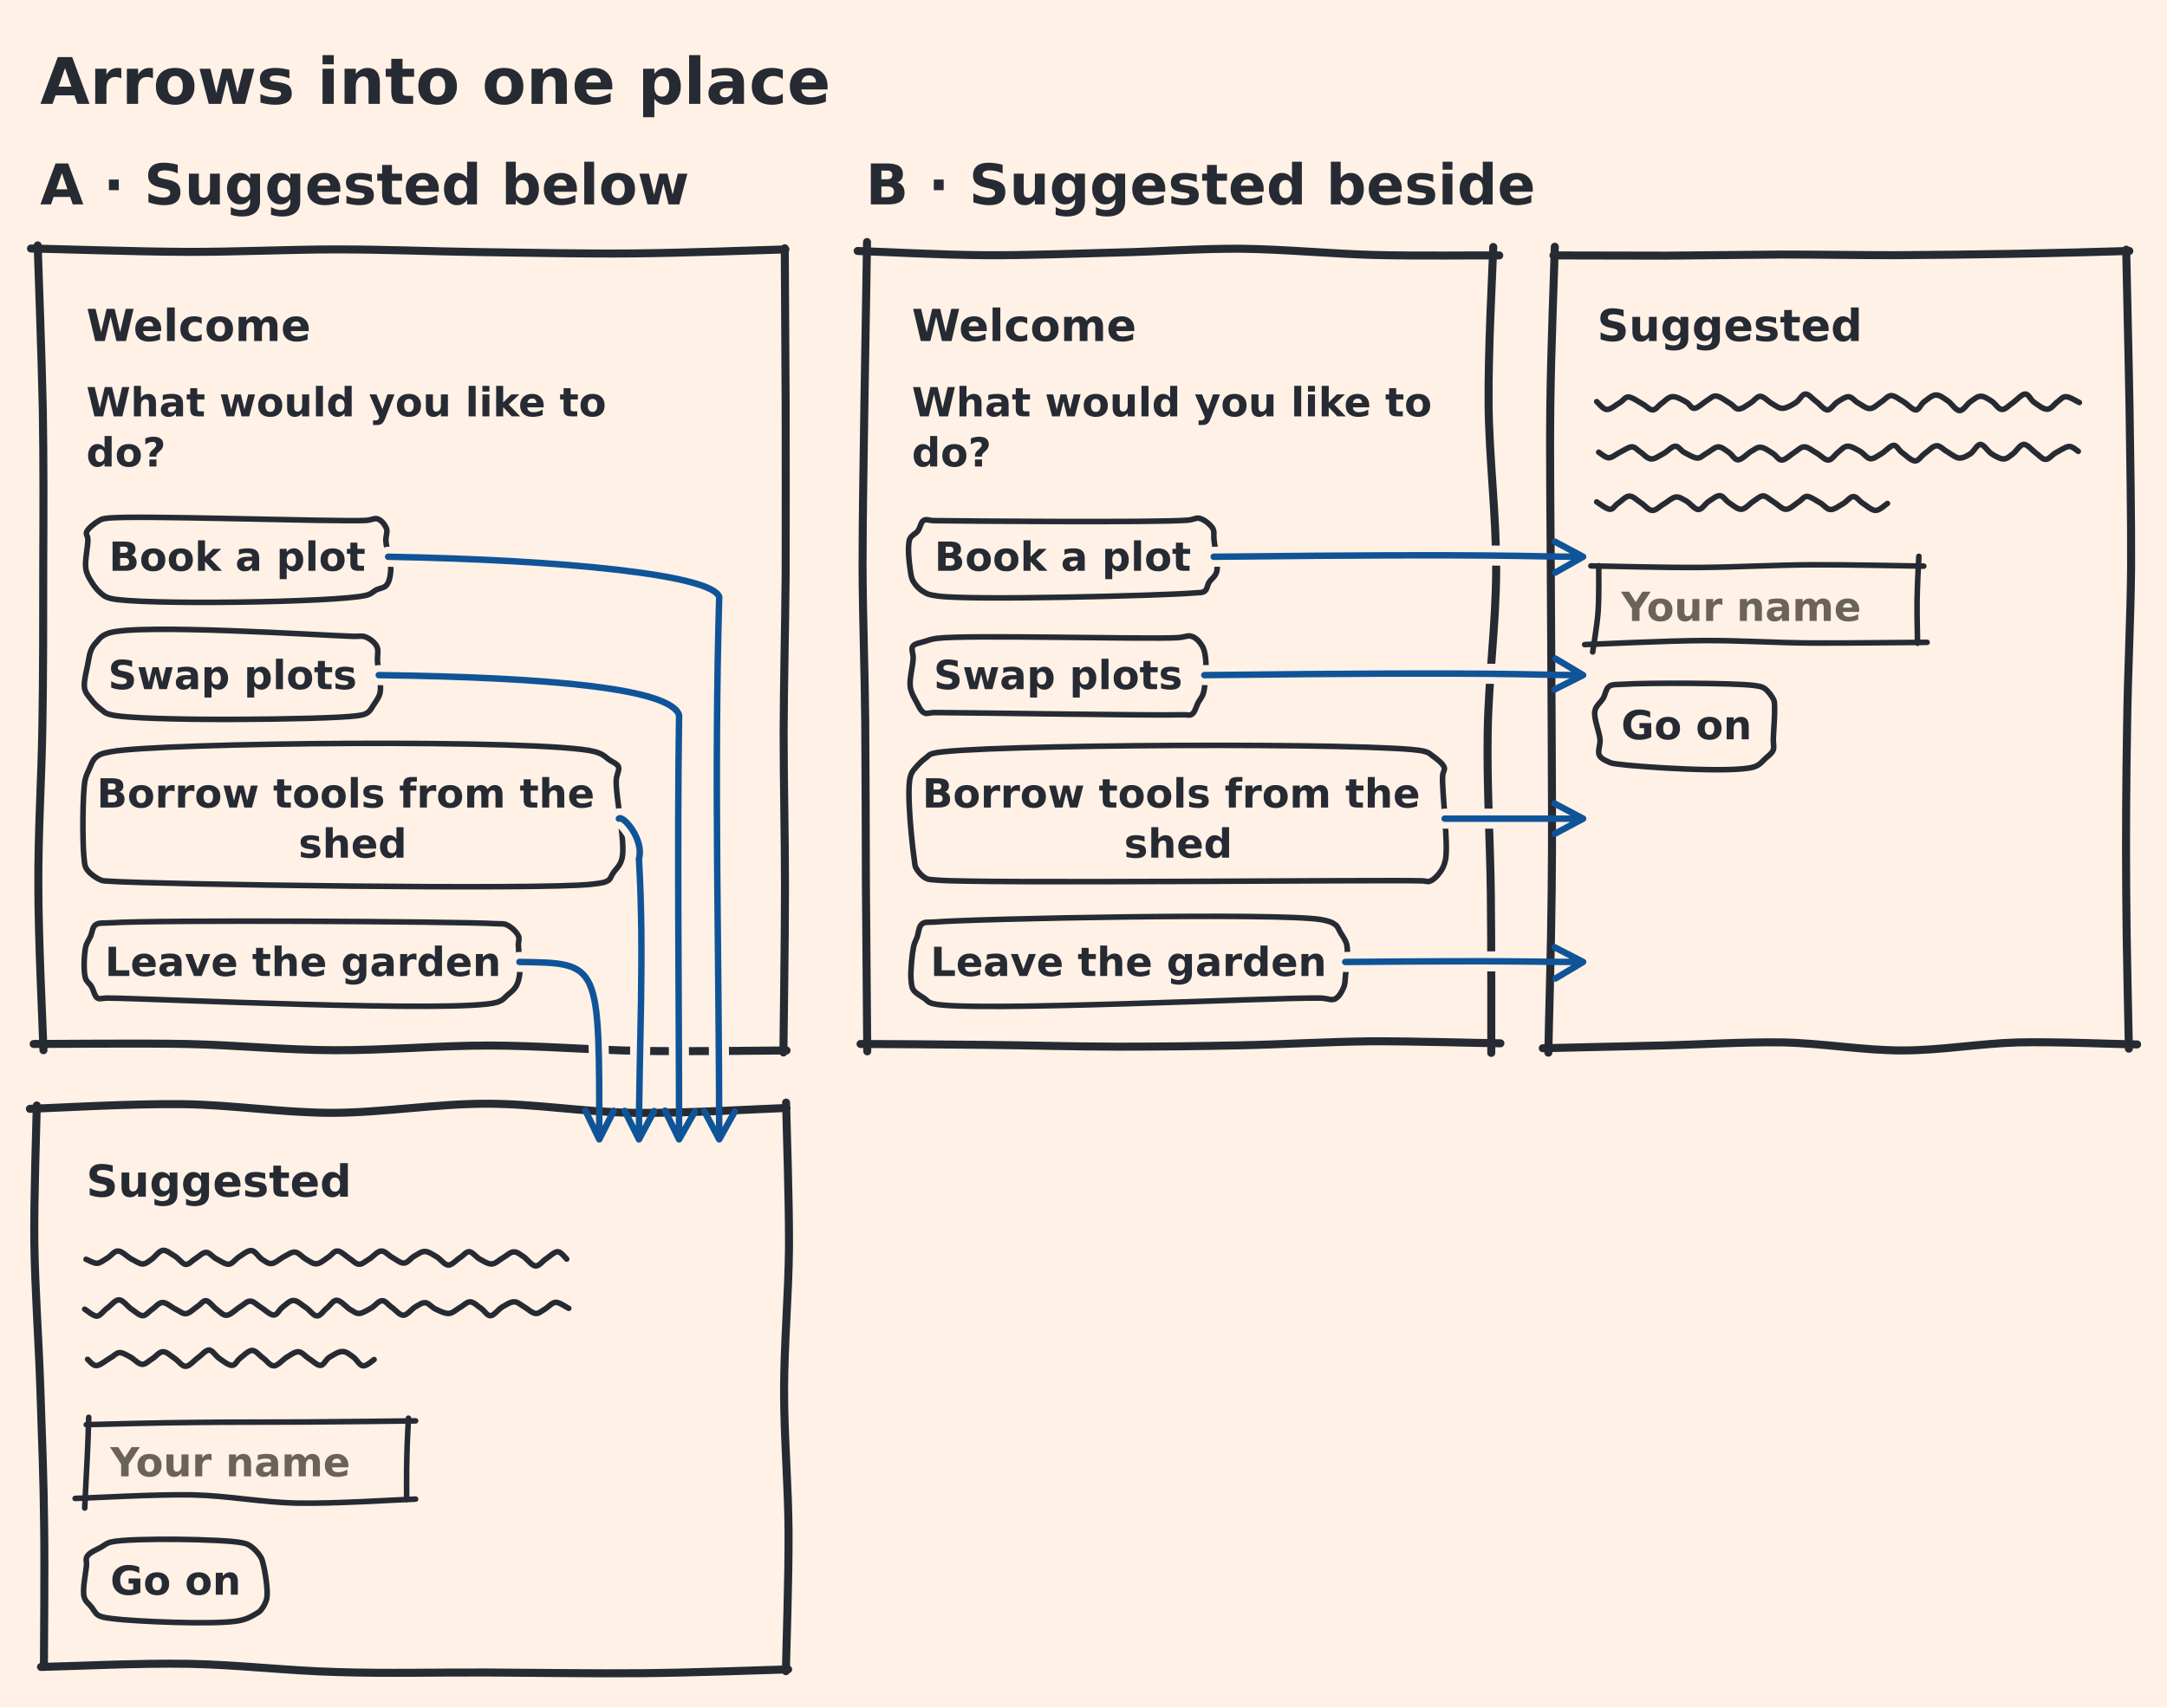
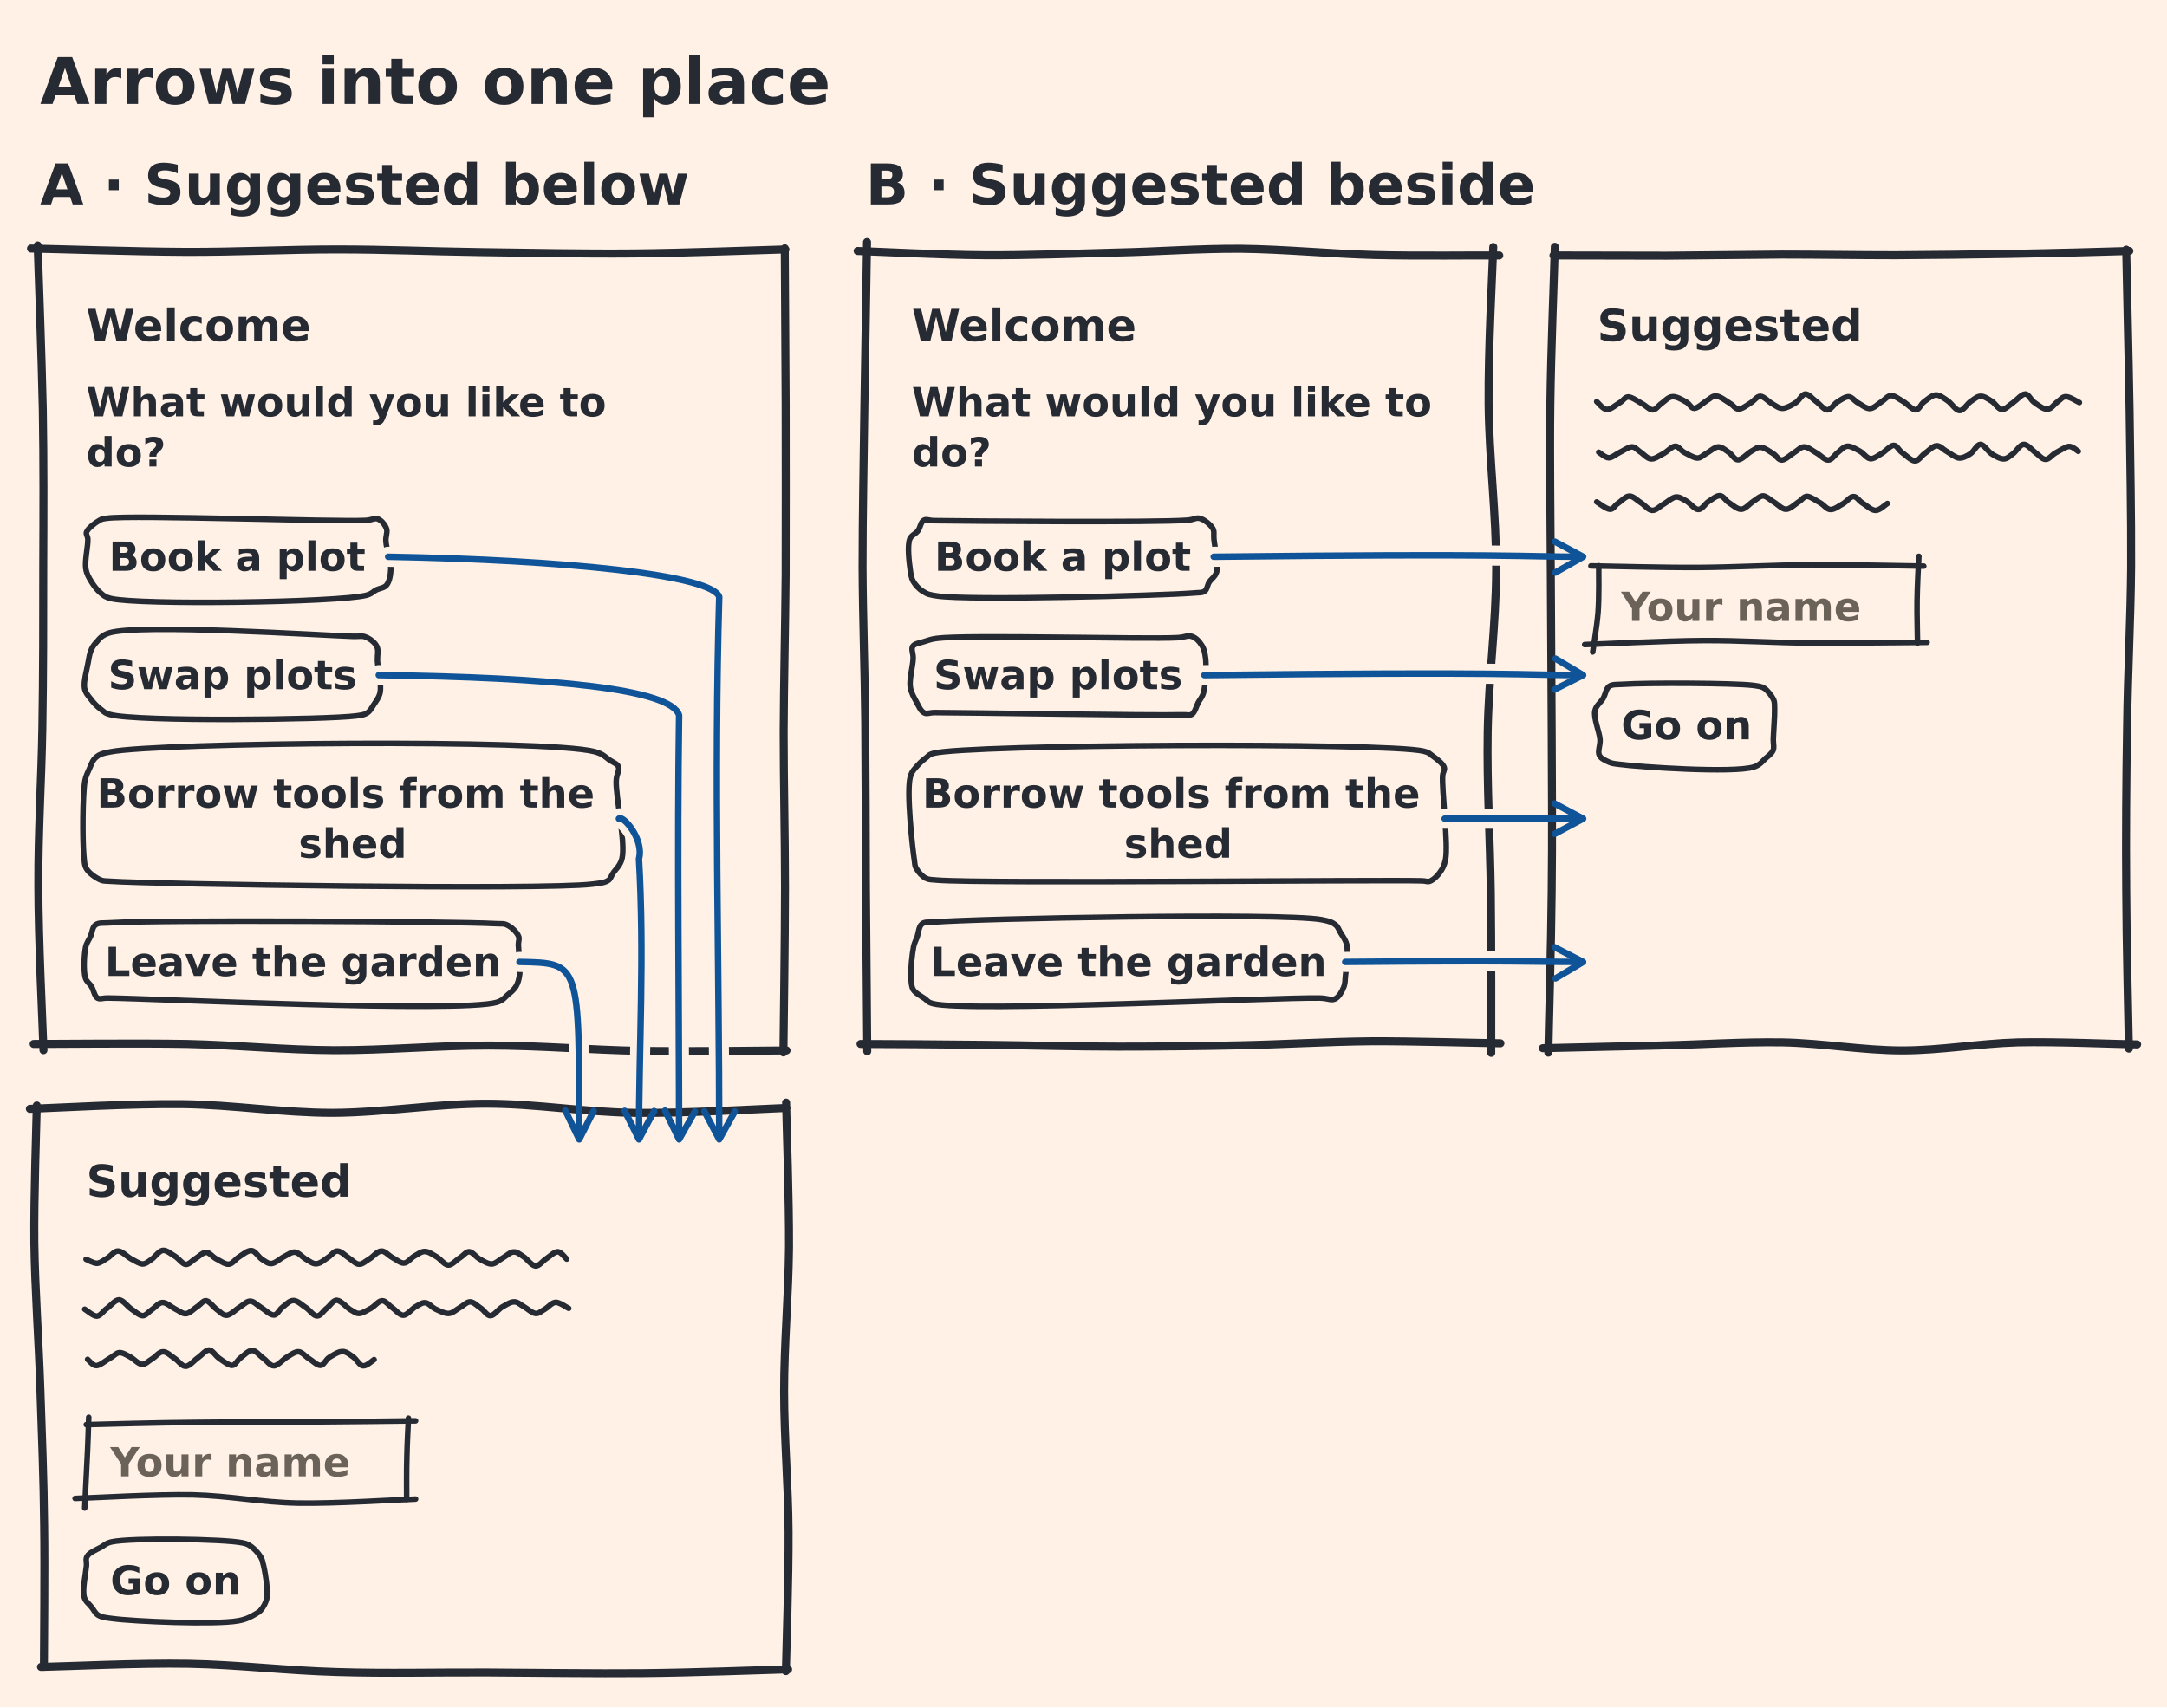
<svg xmlns="http://www.w3.org/2000/svg" viewBox="-18.0 -113.0 972.0 766.0" width="972.0" height="766.0" role="img">
  <rect x="-18.0" y="-113.0" width="972.0" height="766.0" fill="#fff1e5" />
  <text text-anchor="start" font-family="'Atkinson Hyperlegible Next', Avenir, 'Segoe UI', Seravek, Ubuntu, Calibri, 'DejaVu Sans', sans-serif" font-size="28.8" font-weight="700" fill="#262a33">
    <tspan x="0.0" y="-66.4">Arrows into one place</tspan>
  </text>
  <g class="variant">
    <g class="place">
      <path d="M-4.1,-1.5 C7.5,-1.3 42.2,-0.1 65.1,0.0 C88.0,0.1 111.1,-1.1 133.1,-1.1 C155.1,-1.1 174.8,-0.2 197.0,0.1 C219.2,0.4 243.4,0.9 266.3,0.7 C289.2,0.5 323.0,-0.8 334.3,-1.1 M334.0,-1.6 C334.1,10.1 334.3,44.1 334.4,68.5 C334.4,92.9 334.5,120.1 334.4,144.6 C334.2,169.1 333.6,192.1 333.5,215.5 C333.5,238.9 334.1,261.2 334.1,285.1 C334.1,309.1 333.5,346.8 333.4,359.2 M334.8,358.3 C323.9,358.4 291.5,358.8 269.3,358.5 C247.0,358.1 224.0,356.1 201.1,356.1 C178.2,356.1 154.5,358.3 131.9,358.2 C109.4,358.1 88.4,355.9 65.9,355.4 C43.4,355.0 8.6,355.4 -2.9,355.4 M1.5,358.2 C1.1,345.9 -0.8,308.2 -0.8,284.1 C-0.9,260.0 0.6,237.5 1.0,213.6 C1.4,189.7 1.4,164.3 1.4,140.5 C1.5,116.7 1.6,94.6 1.2,70.7 C0.7,46.8 -0.7,9.3 -1.1,-2.9" fill="none" stroke="#262a33" stroke-width="3.6" stroke-linecap="round" stroke-linejoin="round" />
    </g>
    <g class="affordance">
      <path d="M21.4,128.8 C21.3,127.4 20.5,126.8 20.8,125.8 C21.3,124.2 24.6,121.6 26.4,120.6 C27.7,119.8 28.0,119.8 30.2,119.5 C41.9,118.0 132.0,121.2 146.0,120.5 C149.1,120.3 150.1,119.2 151.6,119.9 C153.2,120.5 154.8,122.6 155.4,124.3 C155.9,126.0 154.9,127.7 155.1,129.9 C155.3,133.2 157.4,138.7 157.3,142.3 C157.2,145.0 156.7,147.9 155.4,149.5 C154.4,150.8 152.4,150.9 150.9,151.6 C149.3,152.4 148.9,153.4 146.2,154.1 C133.5,157.3 44.0,158.6 31.6,155.5 C29.0,154.8 28.5,154.2 27.2,153.1 C25.6,151.8 24.1,149.8 23.0,148.0 C21.9,146.2 20.9,144.6 20.5,142.2 C19.9,138.7 21.6,131.6 21.4,128.8 Z" fill="none" stroke="#262a33" stroke-width="2.5" stroke-linecap="round" stroke-linejoin="round" />
    </g>
    <g class="affordance">
      <path d="M21.5,184.4 C21.9,182.3 22.1,180.7 22.7,179.1 C23.3,177.6 24.0,176.4 25.2,175.2 C26.6,173.6 27.5,172.1 30.9,171.0 C44.2,166.7 126.8,172.1 140.3,172.5 C143.4,172.6 144.3,172.1 146.0,172.8 C147.9,173.5 150.1,175.2 151.0,177.0 C151.9,178.8 151.2,181.0 151.3,183.6 C151.6,187.4 153.2,194.2 152.5,197.7 C152.0,200.0 150.7,201.5 149.7,203.1 C148.8,204.5 148.1,205.9 146.8,206.8 C145.4,207.7 144.5,207.8 141.6,208.2 C128.6,209.9 43.5,210.9 31.5,207.6 C28.9,207.0 28.6,206.2 27.2,205.2 C25.6,204.0 23.9,202.3 22.7,200.6 C21.5,199.1 20.3,197.8 19.9,195.7 C19.4,192.8 21.0,187.4 21.5,184.4 Z" fill="none" stroke="#262a33" stroke-width="2.5" stroke-linecap="round" stroke-linejoin="round" />
    </g>
    <g class="affordance">
      <path d="M20.1,237.3 C20.6,234.8 21.3,233.8 22.0,232.1 C22.8,230.4 23.4,228.2 24.9,226.9 C26.5,225.5 27.7,225.0 31.6,224.3 C53.2,220.1 226.8,218.5 248.6,224.2 C252.8,225.3 253.6,226.8 255.6,228.1 C257.1,229.1 258.9,229.7 259.4,231.0 C260.0,232.6 258.5,234.3 258.4,237.3 C258.1,244.2 262.7,265.2 261.0,272.2 C260.2,275.5 258.0,277.1 256.9,278.9 C256.1,280.1 256.0,281.1 255.0,281.9 C253.4,283.0 251.8,283.2 247.6,283.7 C225.2,286.4 49.8,283.7 31.6,282.4 C28.9,282.2 28.6,282.4 27.1,281.8 C25.0,280.9 22.0,278.8 20.8,276.8 C19.8,275.1 19.9,273.7 19.6,270.9 C19.0,264.4 19.0,243.6 20.1,237.3 Z" fill="none" stroke="#262a33" stroke-width="2.5" stroke-linecap="round" stroke-linejoin="round" />
    </g>
    <g class="affordance">
      <path d="M20.4,312.0 C20.9,309.8 22.0,308.6 22.7,306.9 C23.4,305.2 23.4,303.1 24.8,302.0 C26.4,300.8 28.2,301.3 32.4,301.0 C52.3,299.7 186.2,300.4 203.9,301.4 C207.1,301.6 207.9,301.2 209.6,302.1 C211.5,303.0 213.9,305.3 214.6,307.1 C215.1,308.3 214.5,309.3 214.5,310.9 C214.6,314.0 215.5,320.7 215.1,324.1 C214.8,326.3 214.4,327.9 213.5,329.5 C212.6,331.0 211.2,332.2 209.8,333.3 C208.3,334.6 207.9,335.7 204.9,336.7 C188.5,341.6 47.8,334.9 30.8,334.8 C27.9,334.7 27.0,335.5 25.7,334.8 C24.3,333.9 24.0,331.1 23.0,329.6 C22.2,328.2 20.9,327.6 20.3,325.8 C19.4,322.7 19.7,315.5 20.4,312.0 Z" fill="none" stroke="#262a33" stroke-width="2.5" stroke-linecap="round" stroke-linejoin="round" />
    </g>
    <g class="place">
      <path d="M-4.6,384.5 C6.8,384.1 41.4,382.1 64.1,382.4 C86.7,382.7 108.6,386.3 131.3,386.3 C154.0,386.2 177.6,382.2 200.1,382.2 C222.6,382.2 244.0,386.0 266.5,386.3 C288.9,386.6 323.4,384.5 334.8,384.1 M334.6,381.7 C334.8,392.5 336.0,425.1 335.9,446.7 C335.7,468.3 333.7,489.8 333.7,511.1 C333.7,532.4 335.6,553.4 335.7,574.4 C335.8,595.3 334.7,626.4 334.5,636.8 M335.5,636.0 C324.7,636.3 293.0,637.5 270.5,637.7 C248.1,637.9 223.5,637.5 200.6,637.4 C177.7,637.3 155.5,637.9 133.2,637.2 C110.8,636.6 88.7,633.9 66.6,633.5 C44.5,633.1 11.5,634.7 0.4,634.9 M1.7,634.9 C1.7,624.3 2.1,592.2 1.8,571.4 C1.6,550.6 0.8,531.2 0.1,510.1 C-0.6,488.9 -2.3,465.7 -2.6,444.6 C-2.8,423.4 -1.7,393.2 -1.5,383.0" fill="none" stroke="#262a33" stroke-width="3.6" stroke-linecap="round" stroke-linejoin="round" />
    </g>
    <g class="affordance">
      <path d="M20.6,452.0 C21.5,452.3 23.9,453.8 25.5,453.8 C27.1,453.7 28.5,452.4 30.1,451.5 C31.7,450.6 33.2,448.2 35.0,448.3 C36.7,448.3 39.0,450.8 40.8,451.8 C42.6,452.7 44.4,454.0 45.9,454.1 C47.4,454.1 48.4,453.1 49.9,452.1 C51.4,451.1 53.2,448.3 55.0,448.0 C56.8,447.8 58.8,449.7 60.6,450.7 C62.3,451.8 63.8,454.1 65.3,454.3 C66.8,454.4 68.3,452.5 69.8,451.6 C71.3,450.7 72.9,448.9 74.5,448.9 C76.0,448.9 77.3,450.9 79.0,451.8 C80.7,452.6 83.0,454.4 84.7,454.2 C86.4,454.0 87.7,451.8 89.4,450.8 C91.1,449.7 93.2,447.9 94.9,448.1 C96.5,448.3 98.0,451.0 99.5,452.0 C101.0,452.9 102.2,454.1 103.9,453.9 C105.6,453.7 107.9,451.5 109.6,450.7 C111.4,449.8 112.8,448.6 114.4,448.8 C116.0,449.0 117.7,451.1 119.3,452.0 C120.9,452.9 122.4,454.2 124.0,454.0 C125.7,453.9 127.7,452.1 129.2,451.1 C130.8,450.1 131.8,448.2 133.4,448.3 C135.0,448.3 137.0,450.5 138.6,451.5 C140.2,452.5 141.5,454.2 143.1,454.2 C144.6,454.3 146.0,452.8 147.6,451.9 C149.3,450.9 151.2,448.4 153.0,448.3 C154.7,448.2 156.3,450.3 158.0,451.2 C159.7,452.1 161.6,453.8 163.2,453.7 C164.9,453.6 166.2,451.5 167.8,450.6 C169.3,449.8 171.0,448.4 172.6,448.5 C174.3,448.5 176.1,449.9 177.9,450.9 C179.6,451.9 181.3,454.5 183.1,454.6 C184.8,454.6 186.7,452.3 188.3,451.3 C189.9,450.3 191.1,448.5 192.5,448.6 C194.0,448.7 195.5,451.0 197.2,451.9 C198.8,452.8 200.9,454.2 202.7,454.1 C204.5,453.9 206.1,452.1 207.8,451.2 C209.4,450.3 210.9,448.7 212.4,448.7 C213.9,448.6 215.1,449.7 216.8,450.8 C218.4,451.8 220.4,454.8 222.2,455.0 C223.9,455.1 225.5,452.6 227.2,451.6 C228.8,450.5 230.7,448.6 232.2,448.6 C233.7,448.7 235.6,451.4 236.2,451.9 M20.0,474.4 C20.9,474.9 23.8,477.5 25.4,477.5 C27.1,477.4 28.3,475.2 30.0,474.0 C31.7,472.8 33.6,470.2 35.4,470.2 C37.3,470.3 39.1,473.1 40.9,474.3 C42.7,475.5 44.4,477.2 46.0,477.3 C47.5,477.3 48.7,475.5 50.2,474.5 C51.7,473.5 53.2,471.4 54.9,471.4 C56.6,471.3 58.8,473.4 60.6,474.3 C62.4,475.1 63.9,476.6 65.5,476.4 C67.1,476.2 69.0,474.2 70.5,473.2 C72.0,472.3 73.1,470.4 74.5,470.6 C75.9,470.8 77.6,473.3 79.1,474.4 C80.7,475.5 82.0,477.3 83.8,477.1 C85.6,476.9 88.1,474.2 89.9,473.2 C91.6,472.1 92.8,470.7 94.3,470.8 C95.8,470.8 97.0,472.3 98.8,473.4 C100.5,474.4 103.1,477.0 104.7,477.0 C106.4,477.1 107.2,474.6 108.7,473.5 C110.2,472.4 111.9,470.4 113.7,470.5 C115.5,470.5 117.6,472.7 119.4,473.8 C121.1,475.0 122.6,477.4 124.2,477.4 C125.7,477.5 127.0,475.2 128.5,474.0 C130.0,472.9 131.4,470.3 133.1,470.4 C134.9,470.5 137.4,473.5 139.0,474.5 C140.7,475.4 141.6,476.4 143.2,476.3 C144.7,476.2 146.8,474.8 148.5,473.9 C150.2,472.9 151.8,470.6 153.4,470.6 C154.9,470.5 156.3,472.6 157.8,473.6 C159.4,474.7 161.2,477.1 162.9,477.1 C164.6,477.1 166.6,474.4 168.2,473.4 C169.9,472.5 171.3,471.3 172.8,471.5 C174.3,471.6 175.5,473.4 177.3,474.3 C179.0,475.1 181.5,476.4 183.3,476.3 C185.1,476.2 186.6,474.6 188.2,473.7 C189.9,472.8 191.4,471.0 193.0,471.1 C194.6,471.2 196.3,473.1 197.9,474.1 C199.4,475.2 200.5,477.4 202.1,477.3 C203.6,477.2 205.4,474.6 207.1,473.5 C208.9,472.5 210.9,471.1 212.5,471.1 C214.2,471.0 215.3,472.3 216.9,473.2 C218.5,474.1 220.6,476.1 222.2,476.3 C223.7,476.5 225.0,475.1 226.5,474.3 C228.0,473.4 229.5,471.4 231.3,471.3 C233.1,471.3 236.1,473.6 237.1,474.0 M21.3,496.9 C22.0,497.4 23.6,499.8 25.3,499.7 C27.0,499.6 29.6,497.3 31.4,496.3 C33.1,495.4 34.1,494.0 35.5,493.9 C37.0,493.8 38.5,494.8 40.2,495.7 C41.9,496.5 44.0,499.0 45.6,499.1 C47.3,499.3 48.6,497.6 50.2,496.7 C51.8,495.8 53.3,493.5 55.1,493.5 C56.8,493.4 58.7,495.4 60.4,496.5 C62.1,497.6 63.6,500.1 65.3,500.0 C67.1,500.0 69.1,497.3 70.9,496.1 C72.6,494.9 74.2,492.7 75.8,492.7 C77.4,492.8 78.7,495.4 80.4,496.5 C82.1,497.7 84.5,499.6 86.1,499.6 C87.6,499.6 88.3,497.4 89.8,496.3 C91.3,495.2 93.4,492.9 95.1,492.9 C96.8,492.9 98.3,495.1 100.0,496.3 C101.6,497.4 103.1,499.9 104.9,499.8 C106.8,499.7 109.1,496.7 111.0,495.7 C112.8,494.6 114.4,493.4 116.0,493.5 C117.6,493.7 118.9,495.5 120.5,496.5 C122.2,497.5 124.2,499.7 125.8,499.6 C127.3,499.5 128.1,497.0 129.7,496.0 C131.4,495.0 133.7,493.4 135.5,493.4 C137.3,493.3 138.8,494.7 140.4,495.8 C141.9,496.8 143.2,499.6 144.8,499.8 C146.4,500.0 149.0,497.5 149.8,497.0" fill="none" stroke="#262a33" stroke-width="2.5" stroke-linecap="round" stroke-linejoin="round" />
    </g>
    <g class="affordance">
      <path d="M20.7,526.2 C28.8,526.0 53.3,525.3 69.7,525.2 C86.0,525.0 102.4,525.1 118.9,525.0 C135.3,524.9 160.2,524.6 168.4,524.5 M165.2,523.3 C165.1,526.2 164.6,534.4 164.5,540.5 C164.3,546.5 164.4,556.6 164.4,559.9 M168.4,559.6 C159.6,559.9 132.4,561.7 115.7,561.4 C99.1,561.1 85.0,558.1 68.4,557.7 C51.7,557.4 24.5,559.0 15.7,559.3 M20.0,563.6 C20.1,560.2 20.7,550.1 21.0,543.3 C21.4,536.5 21.7,526.3 21.8,522.9" fill="none" stroke="#262a33" stroke-width="2.5" stroke-linecap="round" stroke-linejoin="round" />
    </g>
    <g class="affordance">
      <path d="M20.8,589.4 C20.9,587.6 20.3,586.5 21.1,585.3 C22.0,583.6 25.3,582.3 27.3,581.2 C28.9,580.3 29.5,579.4 32.1,578.8 C40.7,576.9 82.5,577.5 90.6,579.2 C92.9,579.6 93.5,580.1 94.8,581.0 C96.2,582.0 97.8,583.8 98.7,585.2 C99.3,586.2 99.6,586.7 99.9,588.2 C100.8,591.3 102.3,600.2 101.7,604.0 C101.2,606.4 100.0,608.2 99.0,609.4 C98.3,610.2 97.9,610.4 96.9,611.0 C95.2,612.0 92.9,613.5 88.9,614.2 C78.7,616.1 41.7,614.5 32.3,613.2 C29.1,612.8 27.5,612.6 25.9,611.6 C24.6,610.7 24.0,609.2 23.0,608.0 C22.0,606.6 20.4,605.7 19.8,603.7 C18.8,600.5 20.5,592.8 20.8,589.4 Z" fill="none" stroke="#262a33" stroke-width="2.5" stroke-linecap="round" stroke-linejoin="round" />
    </g>
  </g>
  <g class="variant">
    <g class="place">
      <path d="M366.7,-0.4 C376.2,-0.1 404.6,1.4 423.9,1.5 C443.3,1.6 463.7,0.8 482.8,0.3 C501.9,-0.1 519.3,-1.5 538.6,-1.4 C557.9,-1.2 579.3,0.9 598.6,1.4 C617.9,1.9 645.2,1.5 654.5,1.6 M651.8,-2.2 C651.4,9.5 649.5,44.0 649.7,68.1 C649.9,92.3 653.2,118.3 653.1,142.9 C653.0,167.4 649.7,191.3 649.3,215.4 C648.9,239.5 650.4,263.7 650.7,287.7 C651.0,311.7 650.9,347.5 650.9,359.4 M655.0,355.1 C645.3,355.0 616.1,354.1 596.7,354.2 C577.3,354.4 557.4,355.6 538.5,356.0 C519.7,356.4 502.6,356.6 483.6,356.6 C464.6,356.6 443.7,356.0 424.4,355.8 C405.2,355.6 377.4,355.4 368.0,355.4 M371.0,358.7 C370.9,346.3 370.6,308.7 370.4,284.2 C370.3,259.7 370.3,235.4 370.1,211.5 C369.9,187.7 369.0,164.8 368.9,141.3 C368.9,117.7 369.4,94.4 369.7,70.1 C370.1,45.8 370.7,8.0 370.9,-4.4" fill="none" stroke="#262a33" stroke-width="3.6" stroke-linecap="round" stroke-linejoin="round" />
    </g>
    <g class="affordance">
      <path d="M390.1,128.8 C390.9,127.0 392.7,126.6 393.7,125.2 C394.8,123.8 395.0,121.2 396.3,120.5 C397.5,119.7 398.5,120.6 401.3,120.6 C414.5,120.8 500.8,121.5 514.5,120.4 C517.6,120.2 518.4,119.1 520.2,119.6 C522.2,120.1 525.0,122.4 526.0,124.1 C526.8,125.5 526.3,126.8 526.5,128.8 C526.8,132.3 528.7,140.2 527.7,143.6 C527.1,145.8 525.2,146.8 524.3,148.3 C523.5,149.7 523.5,151.4 522.4,152.2 C521.2,153.1 519.9,152.8 516.8,153.1 C503.0,154.2 416.9,156.5 402.5,154.4 C399.0,153.9 397.9,153.6 396.1,152.4 C394.3,151.4 392.6,149.5 391.6,147.8 C390.8,146.3 390.6,144.9 390.3,142.8 C389.8,139.3 388.9,131.8 390.1,128.8 Z" fill="none" stroke="#262a33" stroke-width="2.5" stroke-linecap="round" stroke-linejoin="round" />
    </g>
    <g class="affordance">
      <path d="M391.6,182.4 C391.7,180.2 390.6,178.3 391.4,177.0 C392.3,175.6 395.2,175.4 397.0,174.7 C398.8,174.2 399.3,173.8 402.3,173.4 C415.2,171.7 496.2,173.9 510.2,173.1 C513.6,172.9 514.7,171.9 516.5,172.5 C518.3,173.0 519.9,174.7 520.9,176.3 C522.1,178.0 522.5,180.1 522.8,182.7 C523.2,186.6 522.7,194.5 521.8,197.9 C521.2,199.9 520.2,200.8 519.4,202.3 C518.6,203.9 518.0,206.5 516.7,207.4 C515.5,208.2 514.7,207.6 512.1,207.7 C499.7,208.1 414.3,206.7 401.4,206.7 C398.7,206.7 397.8,207.5 396.5,206.8 C394.9,206.0 394.0,203.6 393.0,201.8 C391.9,199.8 390.7,197.8 390.3,195.2 C389.8,191.7 391.5,185.8 391.6,182.4 Z" fill="none" stroke="#262a33" stroke-width="2.5" stroke-linecap="round" stroke-linejoin="round" />
    </g>
    <g class="affordance">
      <path d="M390.3,235.6 C391.0,232.9 392.4,231.8 393.7,230.3 C394.9,228.9 396.4,227.7 397.6,226.8 C398.6,226.0 398.7,225.5 400.6,225.0 C415.7,220.9 603.5,220.0 620.5,224.0 C622.9,224.6 623.1,225.0 624.4,226.0 C626.1,227.2 629.3,229.6 629.8,231.3 C630.2,232.5 629.3,233.1 629.1,234.9 C628.6,240.7 631.7,265.6 630.4,272.6 C629.8,275.5 629.0,276.9 627.8,278.5 C626.7,280.1 624.8,281.9 623.3,282.4 C622.1,282.8 621.8,282.2 619.6,282.2 C603.0,281.7 422.4,283.5 402.6,281.9 C399.5,281.6 398.8,281.8 397.2,281.0 C395.5,280.1 393.9,278.2 393.1,276.8 C392.4,275.7 392.4,275.2 392.2,273.4 C391.3,267.7 388.5,242.3 390.3,235.6 Z" fill="none" stroke="#262a33" stroke-width="2.5" stroke-linecap="round" stroke-linejoin="round" />
    </g>
    <g class="affordance">
      <path d="M391.8,311.7 C392.2,309.9 392.8,309.0 393.4,307.4 C394.0,305.6 394.1,302.7 395.5,301.6 C396.8,300.5 397.9,300.9 401.1,300.7 C418.7,299.2 555.8,296.4 574.6,299.6 C578.3,300.3 579.6,300.8 581.1,302.0 C582.2,302.9 582.5,304.1 583.2,305.3 C584.1,306.9 585.5,308.5 586.1,310.9 C586.8,314.4 585.9,321.2 585.5,324.8 C585.3,327.0 585.4,328.5 584.6,330.2 C583.9,332.0 582.5,334.4 580.8,335.2 C579.0,336.0 577.8,334.9 574.0,334.8 C554.9,334.4 415.3,341.3 400.5,337.3 C398.1,336.7 398.0,335.9 396.7,335.0 C395.1,333.9 392.6,332.6 391.6,331.0 C390.8,329.5 390.8,328.0 390.6,325.9 C390.4,322.4 391.1,315.1 391.8,311.7 Z" fill="none" stroke="#262a33" stroke-width="2.5" stroke-linecap="round" stroke-linejoin="round" />
    </g>
    <g class="place">
      <path d="M678.8,1.6 C687.2,1.6 712.5,1.7 729.6,1.7 C746.7,1.6 764.2,1.3 781.3,1.2 C798.4,1.2 815.0,1.5 832.2,1.5 C849.3,1.4 866.4,1.2 883.9,0.9 C901.4,0.6 928.2,-0.1 937.1,-0.4 M935.7,-1.0 C935.9,10.9 936.8,46.7 937.2,70.4 C937.5,94.2 938.0,117.7 937.9,141.4 C937.7,165.1 936.4,188.6 936.1,212.8 C935.7,236.9 935.5,262.0 935.7,286.2 C935.8,310.3 936.7,345.6 936.9,357.5 M940.6,355.6 C931.7,355.5 904.6,354.3 887.0,354.7 C869.5,355.2 852.7,358.3 835.2,358.3 C817.6,358.3 800.0,355.1 781.8,354.7 C763.7,354.4 744.4,355.7 726.4,356.1 C708.4,356.5 682.7,357.1 674.0,357.3 M676.5,359.3 C676.7,347.2 677.8,310.9 678.0,286.7 C678.3,262.5 678.1,238.1 678.0,214.3 C677.9,190.4 677.7,167.8 677.6,143.5 C677.5,119.2 677.1,92.7 677.4,68.4 C677.7,44.1 679.1,9.5 679.4,-2.3" fill="none" stroke="#262a33" stroke-width="3.6" stroke-linecap="round" stroke-linejoin="round" />
    </g>
    <g class="affordance">
      <path d="M698.2,67.2 C699.0,67.8 701.0,70.7 702.8,70.7 C704.5,70.8 706.9,68.6 708.5,67.7 C710.1,66.8 710.8,65.1 712.4,65.1 C714.1,65.2 716.7,67.1 718.5,68.1 C720.3,69.0 721.8,70.9 723.3,70.9 C724.8,70.9 725.8,69.0 727.3,68.0 C728.7,67.0 730.3,65.1 732.1,65.0 C734.0,64.8 736.6,66.4 738.2,67.3 C739.9,68.1 740.5,70.3 742.0,70.2 C743.6,70.1 745.9,67.8 747.5,66.8 C749.1,65.9 750.1,64.5 751.8,64.7 C753.6,64.8 756.3,67.0 758.0,68.0 C759.7,69.0 760.4,70.6 761.9,70.5 C763.5,70.5 765.6,68.8 767.2,67.8 C768.8,66.9 770.0,64.8 771.6,64.8 C773.3,64.9 775.3,67.3 777.0,68.2 C778.6,69.1 779.9,70.3 781.7,70.2 C783.4,70.1 785.7,68.8 787.4,67.7 C789.1,66.7 790.2,63.9 791.8,63.8 C793.3,63.7 794.9,65.9 796.6,67.1 C798.2,68.2 800.0,70.8 801.6,70.9 C803.2,71.0 804.5,68.4 806.1,67.4 C807.7,66.4 809.6,65.0 811.2,65.0 C812.8,65.1 813.9,67.0 815.5,67.8 C817.1,68.7 819.1,70.4 820.8,70.3 C822.6,70.2 824.4,68.2 825.9,67.3 C827.5,66.3 828.7,64.5 830.3,64.5 C831.9,64.5 833.8,66.1 835.6,67.1 C837.5,68.2 839.8,70.9 841.3,70.9 C842.9,70.9 843.5,68.4 845.0,67.3 C846.5,66.2 848.6,64.3 850.3,64.2 C852.1,64.2 853.8,65.6 855.6,66.8 C857.4,68.0 859.2,71.2 861.0,71.2 C862.7,71.3 864.4,68.1 866.0,67.1 C867.6,66.0 869.0,64.7 870.6,64.8 C872.1,64.8 873.9,66.1 875.5,67.1 C877.0,68.1 878.4,70.7 880.0,70.7 C881.5,70.8 883.2,68.8 885.0,67.6 C886.7,66.4 888.8,63.8 890.4,63.8 C892.0,63.8 892.8,66.4 894.4,67.5 C896.1,68.7 898.6,70.7 900.3,70.6 C902.1,70.6 903.6,68.1 905.0,67.2 C906.4,66.2 907.1,64.9 908.8,65.0 C910.4,65.0 913.7,67.2 914.7,67.6 M699.1,89.9 C699.8,90.3 702.0,92.3 703.5,92.4 C705.1,92.4 706.5,91.0 708.3,90.1 C710.0,89.3 712.3,87.6 713.8,87.5 C715.3,87.4 716.1,88.6 717.5,89.6 C719.0,90.5 720.7,92.7 722.5,92.9 C724.2,93.1 726.2,91.5 728.0,90.6 C729.8,89.7 731.8,87.3 733.4,87.2 C734.9,87.1 735.8,89.1 737.5,90.0 C739.1,90.8 741.6,92.4 743.2,92.5 C744.9,92.6 745.8,91.3 747.4,90.4 C749.0,89.6 751.0,87.6 752.7,87.5 C754.4,87.5 756.0,89.0 757.5,90.0 C759.0,91.0 760.0,93.4 761.7,93.3 C763.4,93.2 765.9,90.4 767.5,89.5 C769.2,88.6 770.2,87.5 771.8,87.7 C773.4,87.8 775.7,89.5 777.3,90.5 C778.9,91.5 779.7,93.5 781.3,93.4 C782.9,93.3 785.1,91.1 786.7,90.1 C788.4,89.1 789.6,87.5 791.3,87.5 C793.0,87.5 795.1,89.3 796.9,90.3 C798.7,91.3 800.5,93.5 802.1,93.4 C803.7,93.4 805.1,90.9 806.5,89.9 C807.9,88.8 809.0,87.3 810.7,87.2 C812.3,87.1 814.5,88.5 816.2,89.4 C817.9,90.3 819.3,92.6 820.9,92.8 C822.5,93.0 824.2,91.5 826.0,90.5 C827.7,89.5 829.9,86.9 831.4,86.8 C832.9,86.8 833.5,88.8 835.1,90.0 C836.7,91.1 839.2,93.7 840.9,93.8 C842.6,93.9 843.7,91.6 845.3,90.5 C846.9,89.4 848.9,87.1 850.6,87.0 C852.3,86.9 853.6,88.7 855.3,89.6 C857.0,90.6 859.0,92.3 860.7,92.5 C862.5,92.6 864.2,91.6 865.8,90.6 C867.4,89.6 868.7,86.4 870.3,86.4 C871.9,86.4 873.6,89.5 875.3,90.6 C877.0,91.7 879.1,92.9 880.7,92.9 C882.3,92.9 883.4,91.7 884.9,90.6 C886.4,89.5 888.0,86.5 889.7,86.4 C891.4,86.3 893.4,88.9 895.0,90.1 C896.6,91.2 898.0,93.1 899.5,93.1 C901.0,93.2 902.3,91.2 904.0,90.2 C905.8,89.3 908.3,87.5 910.0,87.3 C911.6,87.2 913.5,89.1 914.2,89.5 M698.2,112.2 C699.2,112.8 702.5,115.4 704.1,115.5 C705.7,115.6 706.3,113.7 707.8,112.8 C709.3,111.8 711.2,109.6 712.8,109.6 C714.5,109.5 716.2,111.4 717.9,112.5 C719.6,113.5 721.3,115.9 723.1,116.0 C724.8,116.1 726.4,114.2 728.2,113.2 C729.9,112.2 731.9,110.3 733.6,110.0 C735.3,109.8 736.7,110.9 738.4,111.8 C740.1,112.8 742.2,115.6 743.8,115.6 C745.5,115.6 746.8,113.0 748.4,112.0 C750.0,111.0 751.9,109.3 753.5,109.4 C755.0,109.5 756.0,111.6 757.6,112.6 C759.2,113.6 761.3,115.6 763.1,115.5 C764.9,115.4 766.9,112.9 768.5,111.9 C770.1,110.9 771.4,109.5 772.9,109.5 C774.4,109.6 776.0,111.3 777.7,112.3 C779.4,113.3 781.3,115.5 783.1,115.5 C784.9,115.5 787.1,113.3 788.6,112.3 C790.2,111.4 791.0,109.7 792.6,109.7 C794.2,109.8 796.7,111.7 798.4,112.6 C800.2,113.6 801.4,115.6 803.1,115.6 C804.8,115.7 807.0,113.9 808.7,113.0 C810.4,112.0 811.9,109.8 813.3,109.8 C814.8,109.7 815.8,111.7 817.4,112.7 C819.1,113.7 821.4,116.0 823.3,116.0 C825.2,116.0 827.7,113.4 828.6,112.9" fill="none" stroke="#262a33" stroke-width="2.5" stroke-linecap="round" stroke-linejoin="round" />
    </g>
    <g class="affordance">
      <path d="M695.6,140.9 C703.7,141.0 727.4,141.7 743.9,141.6 C760.3,141.5 777.5,140.5 794.3,140.4 C811.2,140.3 836.5,140.9 844.9,141.0 M842.7,136.6 C842.5,139.9 842.0,149.9 841.9,156.5 C841.8,163.0 842.1,172.4 842.1,175.6 M846.4,175.2 C837.7,175.2 811.1,175.6 794.4,175.5 C777.6,175.4 762.9,174.3 745.9,174.4 C729.0,174.5 701.7,175.9 692.8,176.2 M696.4,179.5 C696.8,176.5 698.3,168.1 698.8,161.7 C699.3,155.2 699.1,144.3 699.1,140.8" fill="none" stroke="#262a33" stroke-width="2.5" stroke-linecap="round" stroke-linejoin="round" />
    </g>
    <g class="affordance">
      <path d="M697.4,205.9 C697.9,203.5 700.0,202.2 701.1,200.3 C702.1,198.6 702.3,196.1 703.7,195.0 C705.2,193.9 707.0,194.2 710.2,194.0 C720.0,193.3 759.6,193.4 768.4,194.5 C771.0,194.9 771.9,194.9 773.4,195.8 C775.0,196.9 776.8,199.3 777.6,201.0 C778.1,202.3 777.9,203.2 778.0,204.9 C778.1,208.1 777.5,215.4 777.4,218.8 C777.4,220.9 777.9,222.3 777.3,223.7 C776.7,225.0 775.4,226.0 774.1,227.1 C772.6,228.4 771.7,230.1 768.7,231.1 C759.6,234.0 717.2,231.1 708.3,229.9 C705.7,229.6 704.9,229.5 703.4,228.8 C701.9,228.1 700.1,227.3 699.4,225.9 C698.5,224.2 699.8,221.5 699.7,218.9 C699.4,215.2 696.7,209.2 697.4,205.9 Z" fill="none" stroke="#262a33" stroke-width="2.5" stroke-linecap="round" stroke-linejoin="round" />
    </g>
  </g>
  <g class="halo">
    <path d="M156.1,136.8 C234.8,138.2 301.4,144.9 304.6,154.8 C302.4,229.5 304.2,302.8 304.6,376.6" fill="none" stroke="#fff1e5" stroke-width="9.0" stroke-linecap="round" stroke-linejoin="round" />
  </g>
  <g class="halo">
    <path d="M151.9,189.9 C229.2,190.9 283.1,196.0 286.6,207.9 C285.8,261.8 286.4,319.9 286.6,376.6" fill="none" stroke="#fff1e5" stroke-width="9.0" stroke-linecap="round" stroke-linejoin="round" />
  </g>
  <g class="halo">
    <path d="M259.6,254.3 C261.3,252.5 271.0,263.5 268.6,272.3 C270.7,308.2 269.3,342.2 268.8,376.6" fill="none" stroke="#fff1e5" stroke-width="9.0" stroke-linecap="round" stroke-linejoin="round" />
  </g>
  <g class="halo">
-     <path d="M215.0,318.6 C247.7,319.0 250.6,318.7 250.8,376.6" fill="none" stroke="#fff1e5" stroke-width="9.0" stroke-linecap="round" stroke-linejoin="round" />
+     <path d="M215.0,318.6 C239.6,319.0 241.7,318.7 241.8,376.6" fill="none" stroke="#fff1e5" stroke-width="9.0" stroke-linecap="round" stroke-linejoin="round" />
  </g>
  <g class="halo">
    <path d="M526.4,136.8 C622.3,135.8 651.5,136.2 670.5,136.5" fill="none" stroke="#fff1e5" stroke-width="9.0" stroke-linecap="round" stroke-linejoin="round" />
  </g>
  <g class="halo">
    <path d="M522.2,189.9 C622.1,188.8 651.7,189.2 670.5,189.6" fill="none" stroke="#fff1e5" stroke-width="9.0" stroke-linecap="round" stroke-linejoin="round" />
  </g>
  <g class="halo">
    <path d="M630.0,254.3 C653.3,254.3 660.8,254.3 670.5,254.3" fill="none" stroke="#fff1e5" stroke-width="9.0" stroke-linecap="round" stroke-linejoin="round" />
  </g>
  <g class="halo">
    <path d="M585.4,318.6 C640.4,318.2 657.0,318.3 670.5,318.5" fill="none" stroke="#fff1e5" stroke-width="9.0" stroke-linecap="round" stroke-linejoin="round" />
  </g>
  <g class="text">
    <text text-anchor="start" font-family="'Atkinson Hyperlegible Next', Avenir, 'Segoe UI', Seravek, Ubuntu, Calibri, 'DejaVu Sans', sans-serif" font-size="25.2" font-weight="700" fill="#262a33">
      <tspan x="0.0" y="-21.3">A · Suggested below</tspan>
    </text>
    <text text-anchor="start" font-family="'Atkinson Hyperlegible Next', Avenir, 'Segoe UI', Seravek, Ubuntu, Calibri, 'DejaVu Sans', sans-serif" font-size="19.8" font-weight="700" fill="#262a33">
      <tspan x="20.7" y="40.0">Welcome</tspan>
    </text>
    <text text-anchor="start" font-family="'Atkinson Hyperlegible Next', Avenir, 'Segoe UI', Seravek, Ubuntu, Calibri, 'DejaVu Sans', sans-serif" font-size="18.0" font-weight="600" fill="#262a33">
      <tspan x="20.7" y="73.8">What would you like to</tspan>
      <tspan x="20.7" y="96.3">do?</tspan>
    </text>
    <text text-anchor="middle" font-family="'Atkinson Hyperlegible Next', Avenir, 'Segoe UI', Seravek, Ubuntu, Calibri, 'DejaVu Sans', sans-serif" font-size="18.0" font-weight="600" fill="#262a33">
      <tspan x="88.4" y="143.1">Book a plot</tspan>
    </text>
    <text text-anchor="middle" font-family="'Atkinson Hyperlegible Next', Avenir, 'Segoe UI', Seravek, Ubuntu, Calibri, 'DejaVu Sans', sans-serif" font-size="18.0" font-weight="600" fill="#262a33">
      <tspan x="86.3" y="196.2">Swap plots</tspan>
    </text>
    <text text-anchor="middle" font-family="'Atkinson Hyperlegible Next', Avenir, 'Segoe UI', Seravek, Ubuntu, Calibri, 'DejaVu Sans', sans-serif" font-size="18.0" font-weight="600" fill="#262a33">
      <tspan x="140.2" y="249.3">Borrow tools from the</tspan>
      <tspan x="140.2" y="271.8">shed</tspan>
    </text>
    <text text-anchor="middle" font-family="'Atkinson Hyperlegible Next', Avenir, 'Segoe UI', Seravek, Ubuntu, Calibri, 'DejaVu Sans', sans-serif" font-size="18.0" font-weight="600" fill="#262a33">
      <tspan x="117.9" y="324.9">Leave the garden</tspan>
    </text>
    <text text-anchor="start" font-family="'Atkinson Hyperlegible Next', Avenir, 'Segoe UI', Seravek, Ubuntu, Calibri, 'DejaVu Sans', sans-serif" font-size="19.8" font-weight="700" fill="#262a33">
      <tspan x="20.7" y="423.9">Suggested</tspan>
    </text>
    <text text-anchor="start" font-family="'Atkinson Hyperlegible Next', Avenir, 'Segoe UI', Seravek, Ubuntu, Calibri, 'DejaVu Sans', sans-serif" font-size="18.0" font-weight="600" fill="#6b6259">
      <tspan x="31.5" y="549.4">Your name</tspan>
    </text>
    <text text-anchor="middle" font-family="'Atkinson Hyperlegible Next', Avenir, 'Segoe UI', Seravek, Ubuntu, Calibri, 'DejaVu Sans', sans-serif" font-size="18.0" font-weight="600" fill="#262a33">
      <tspan x="60.8" y="602.5">Go on</tspan>
    </text>
  </g>
  <g class="text">
    <text text-anchor="start" font-family="'Atkinson Hyperlegible Next', Avenir, 'Segoe UI', Seravek, Ubuntu, Calibri, 'DejaVu Sans', sans-serif" font-size="25.2" font-weight="700" fill="#262a33">
      <tspan x="370.3" y="-21.3">B · Suggested beside</tspan>
    </text>
    <text text-anchor="start" font-family="'Atkinson Hyperlegible Next', Avenir, 'Segoe UI', Seravek, Ubuntu, Calibri, 'DejaVu Sans', sans-serif" font-size="19.8" font-weight="700" fill="#262a33">
      <tspan x="391.0" y="40.0">Welcome</tspan>
    </text>
    <text text-anchor="start" font-family="'Atkinson Hyperlegible Next', Avenir, 'Segoe UI', Seravek, Ubuntu, Calibri, 'DejaVu Sans', sans-serif" font-size="18.0" font-weight="600" fill="#262a33">
      <tspan x="391.0" y="73.8">What would you like to</tspan>
      <tspan x="391.0" y="96.3">do?</tspan>
    </text>
    <text text-anchor="middle" font-family="'Atkinson Hyperlegible Next', Avenir, 'Segoe UI', Seravek, Ubuntu, Calibri, 'DejaVu Sans', sans-serif" font-size="18.0" font-weight="600" fill="#262a33">
      <tspan x="458.7" y="143.1">Book a plot</tspan>
    </text>
    <text text-anchor="middle" font-family="'Atkinson Hyperlegible Next', Avenir, 'Segoe UI', Seravek, Ubuntu, Calibri, 'DejaVu Sans', sans-serif" font-size="18.0" font-weight="600" fill="#262a33">
      <tspan x="456.6" y="196.2">Swap plots</tspan>
    </text>
    <text text-anchor="middle" font-family="'Atkinson Hyperlegible Next', Avenir, 'Segoe UI', Seravek, Ubuntu, Calibri, 'DejaVu Sans', sans-serif" font-size="18.0" font-weight="600" fill="#262a33">
      <tspan x="510.5" y="249.3">Borrow tools from the</tspan>
      <tspan x="510.5" y="271.8">shed</tspan>
    </text>
    <text text-anchor="middle" font-family="'Atkinson Hyperlegible Next', Avenir, 'Segoe UI', Seravek, Ubuntu, Calibri, 'DejaVu Sans', sans-serif" font-size="18.0" font-weight="600" fill="#262a33">
      <tspan x="488.2" y="324.9">Leave the garden</tspan>
    </text>
    <text text-anchor="start" font-family="'Atkinson Hyperlegible Next', Avenir, 'Segoe UI', Seravek, Ubuntu, Calibri, 'DejaVu Sans', sans-serif" font-size="19.8" font-weight="700" fill="#262a33">
      <tspan x="698.4" y="40.0">Suggested</tspan>
    </text>
    <text text-anchor="start" font-family="'Atkinson Hyperlegible Next', Avenir, 'Segoe UI', Seravek, Ubuntu, Calibri, 'DejaVu Sans', sans-serif" font-size="18.0" font-weight="600" fill="#6b6259">
      <tspan x="709.2" y="165.6">Your name</tspan>
    </text>
    <text text-anchor="middle" font-family="'Atkinson Hyperlegible Next', Avenir, 'Segoe UI', Seravek, Ubuntu, Calibri, 'DejaVu Sans', sans-serif" font-size="18.0" font-weight="600" fill="#262a33">
      <tspan x="738.5" y="218.7">Go on</tspan>
    </text>
  </g>
  <g class="arrow">
    <path d="M156.1,136.8 C234.8,138.2 301.4,144.9 304.6,154.8 C302.2,236.7 304.6,317.1 304.6,398.2 M311.6,385.7 L304.6,398.2 L297.9,385.5" fill="none" stroke="#0f5499" stroke-width="2.9" stroke-linecap="round" stroke-linejoin="round" />
  </g>
  <g class="arrow">
    <path d="M151.9,189.9 C229.2,190.9 283.1,196.0 286.6,207.9 C285.7,268.7 286.6,334.8 286.6,398.2 M293.7,385.7 L286.6,398.2 L280.3,385.3" fill="none" stroke="#0f5499" stroke-width="2.9" stroke-linecap="round" stroke-linejoin="round" />
  </g>
  <g class="arrow">
    <path d="M259.6,254.3 C261.3,252.5 271.0,263.5 268.6,272.3 C271.1,315.7 268.6,356.2 268.6,398.2 M275.4,385.5 L268.6,398.2 L262.2,385.4" fill="none" stroke="#0f5499" stroke-width="2.9" stroke-linecap="round" stroke-linejoin="round" />
  </g>
  <g class="arrow">
-     <path d="M215.0,318.6 C251.4,319.1 250.8,318.6 250.8,398.2 M257.3,385.4 L250.8,398.2 L244.6,385.3" fill="none" stroke="#0f5499" stroke-width="2.9" stroke-linecap="round" stroke-linejoin="round" />
+     <path d="M215.0,318.6 C242.4,319.1 241.8,318.6 241.8,398.2 M248.3,385.4 L241.8,398.2 L235.6,385.3" fill="none" stroke="#0f5499" stroke-width="2.9" stroke-linecap="round" stroke-linejoin="round" />
  </g>
  <g class="arrow">
    <path d="M526.4,136.8 C660.7,135.3 664.2,136.8 692.1,136.8 M679.4,130.0 L692.1,136.8 L679.6,143.9" fill="none" stroke="#0f5499" stroke-width="2.9" stroke-linecap="round" stroke-linejoin="round" />
  </g>
  <g class="arrow">
    <path d="M522.2,189.9 C662.9,188.3 664.2,189.9 692.1,189.9 M679.7,182.5 L692.1,189.9 L679.2,196.4" fill="none" stroke="#0f5499" stroke-width="2.9" stroke-linecap="round" stroke-linejoin="round" />
  </g>
  <g class="arrow">
    <path d="M630.0,254.3 C666.3,254.3 664.2,254.3 692.1,254.3 M679.3,247.5 L692.1,254.3 L679.4,261.1" fill="none" stroke="#0f5499" stroke-width="2.9" stroke-linecap="round" stroke-linejoin="round" />
  </g>
  <g class="arrow">
    <path d="M585.4,318.6 C667.4,317.9 664.2,318.6 692.1,318.6 M679.3,312.0 L692.1,318.6 L679.7,326.0" fill="none" stroke="#0f5499" stroke-width="2.9" stroke-linecap="round" stroke-linejoin="round" />
  </g>
</svg>
